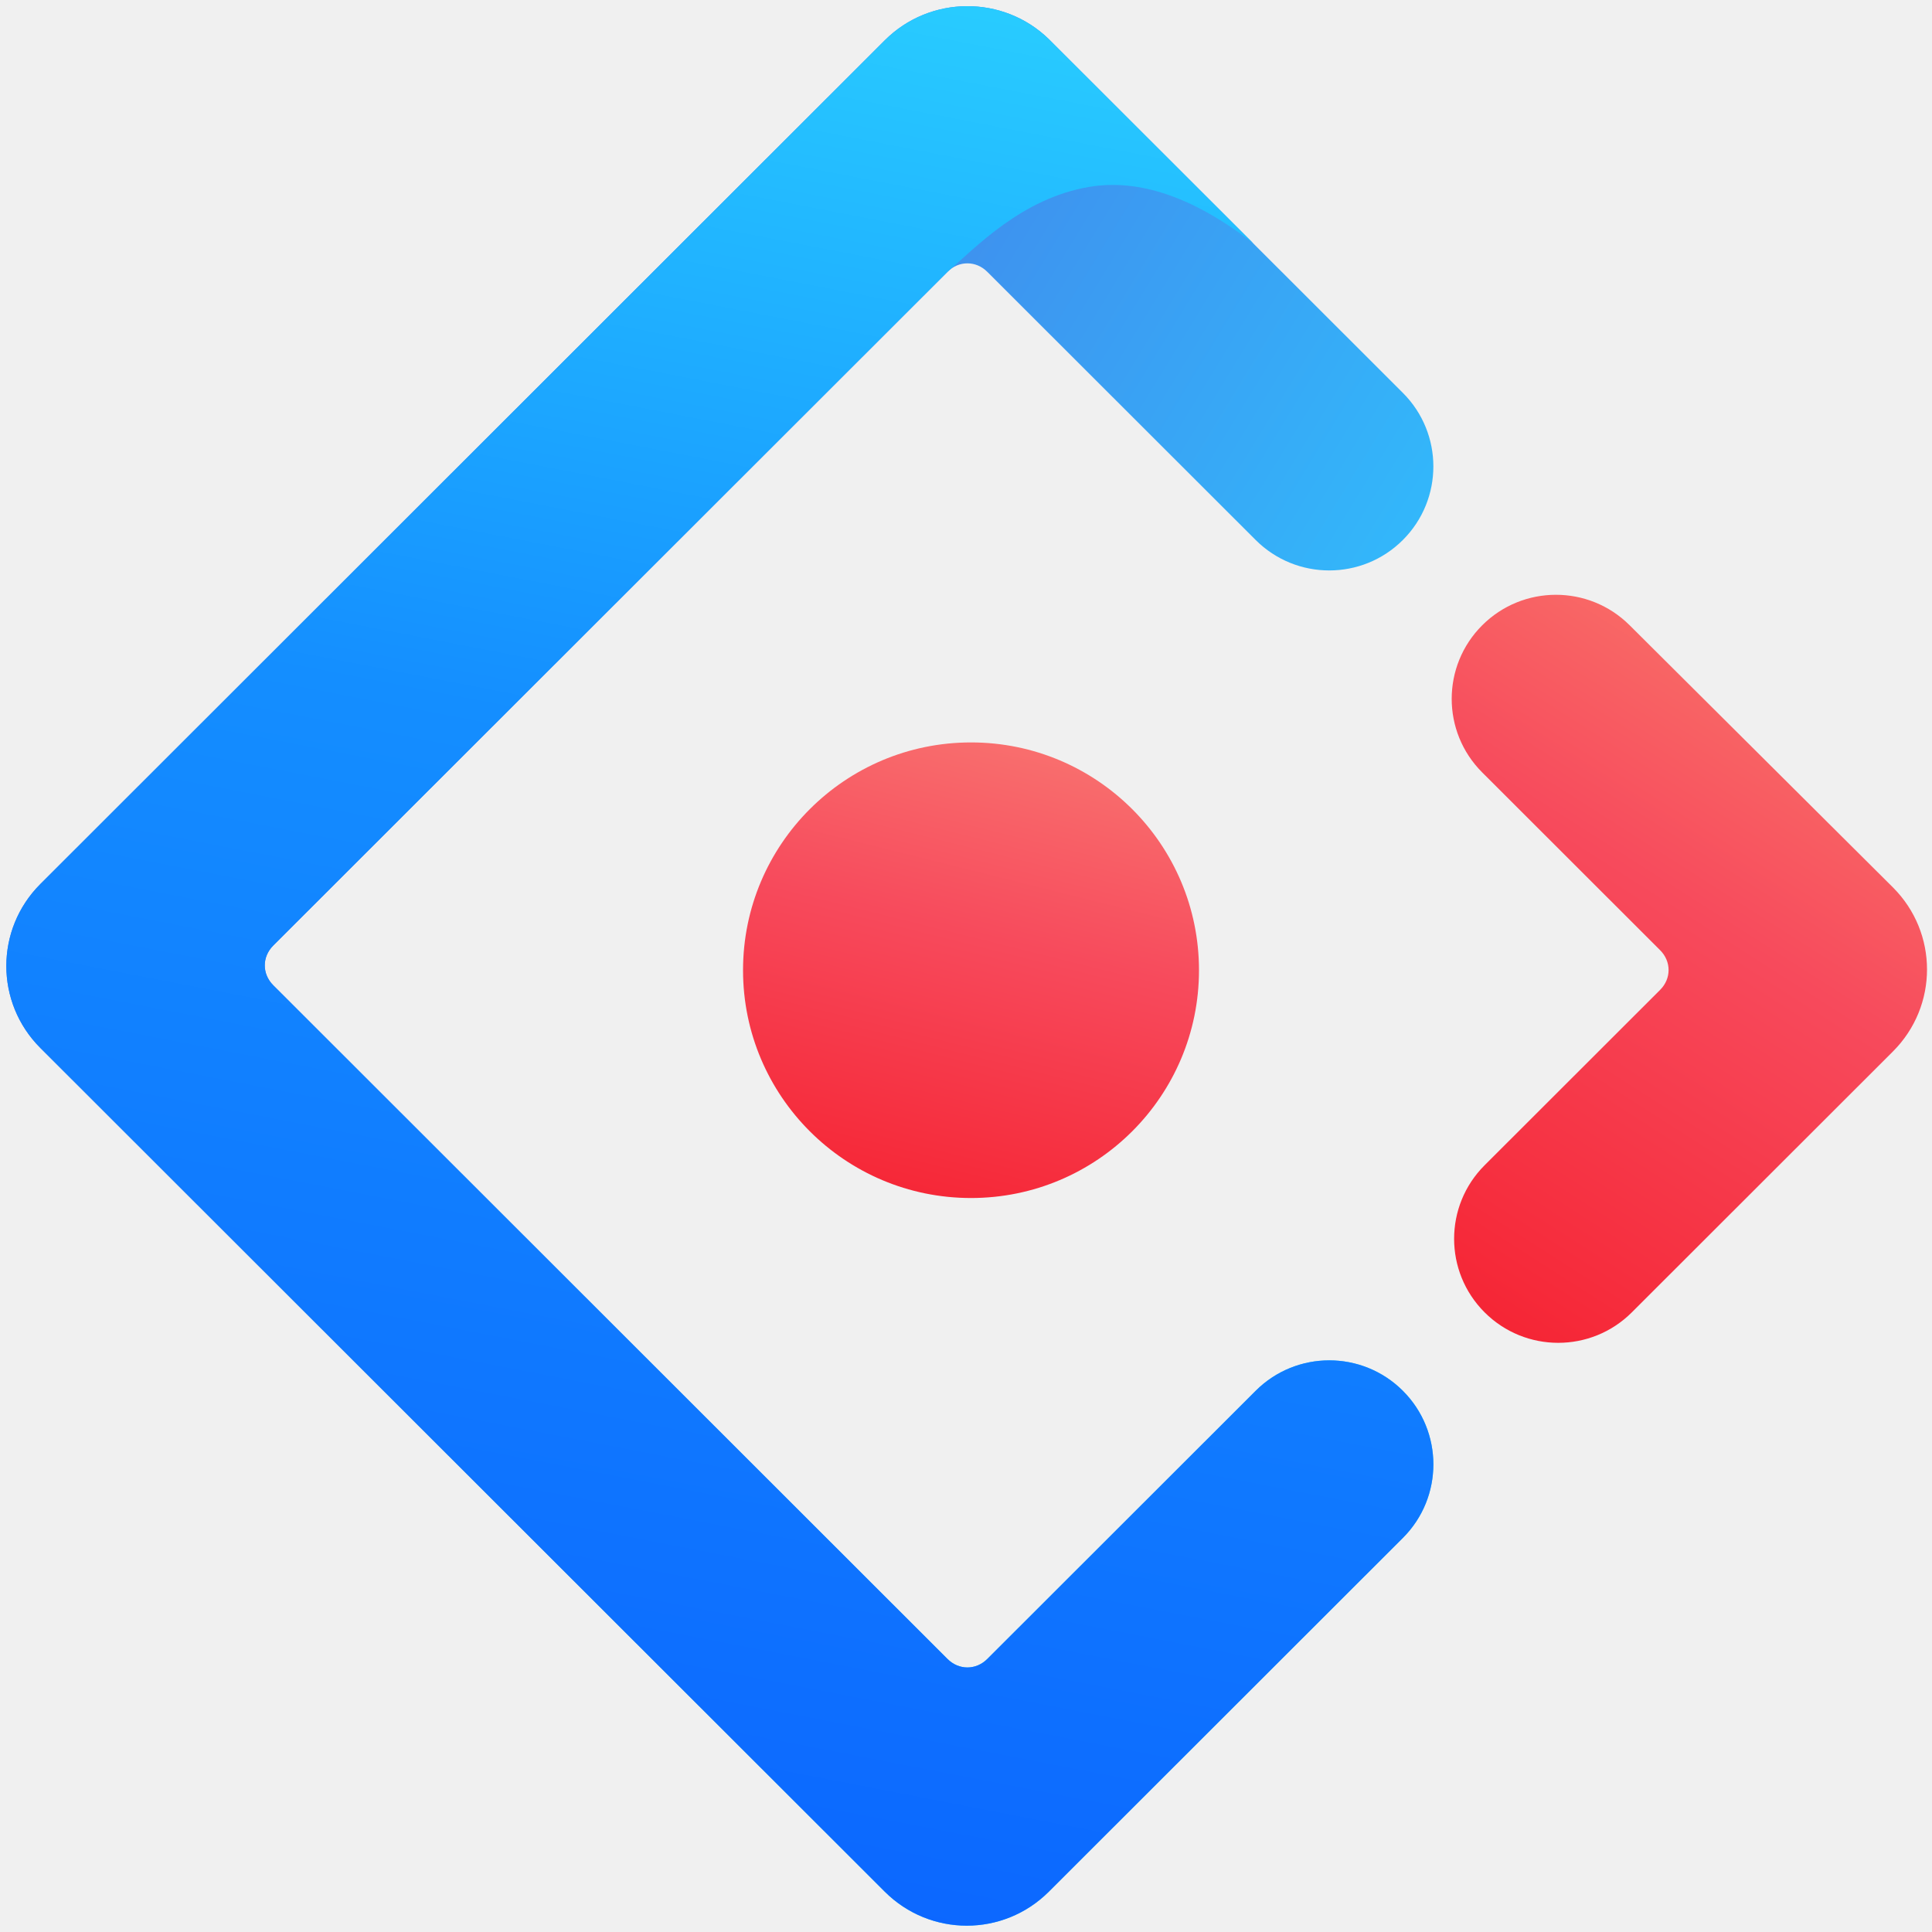
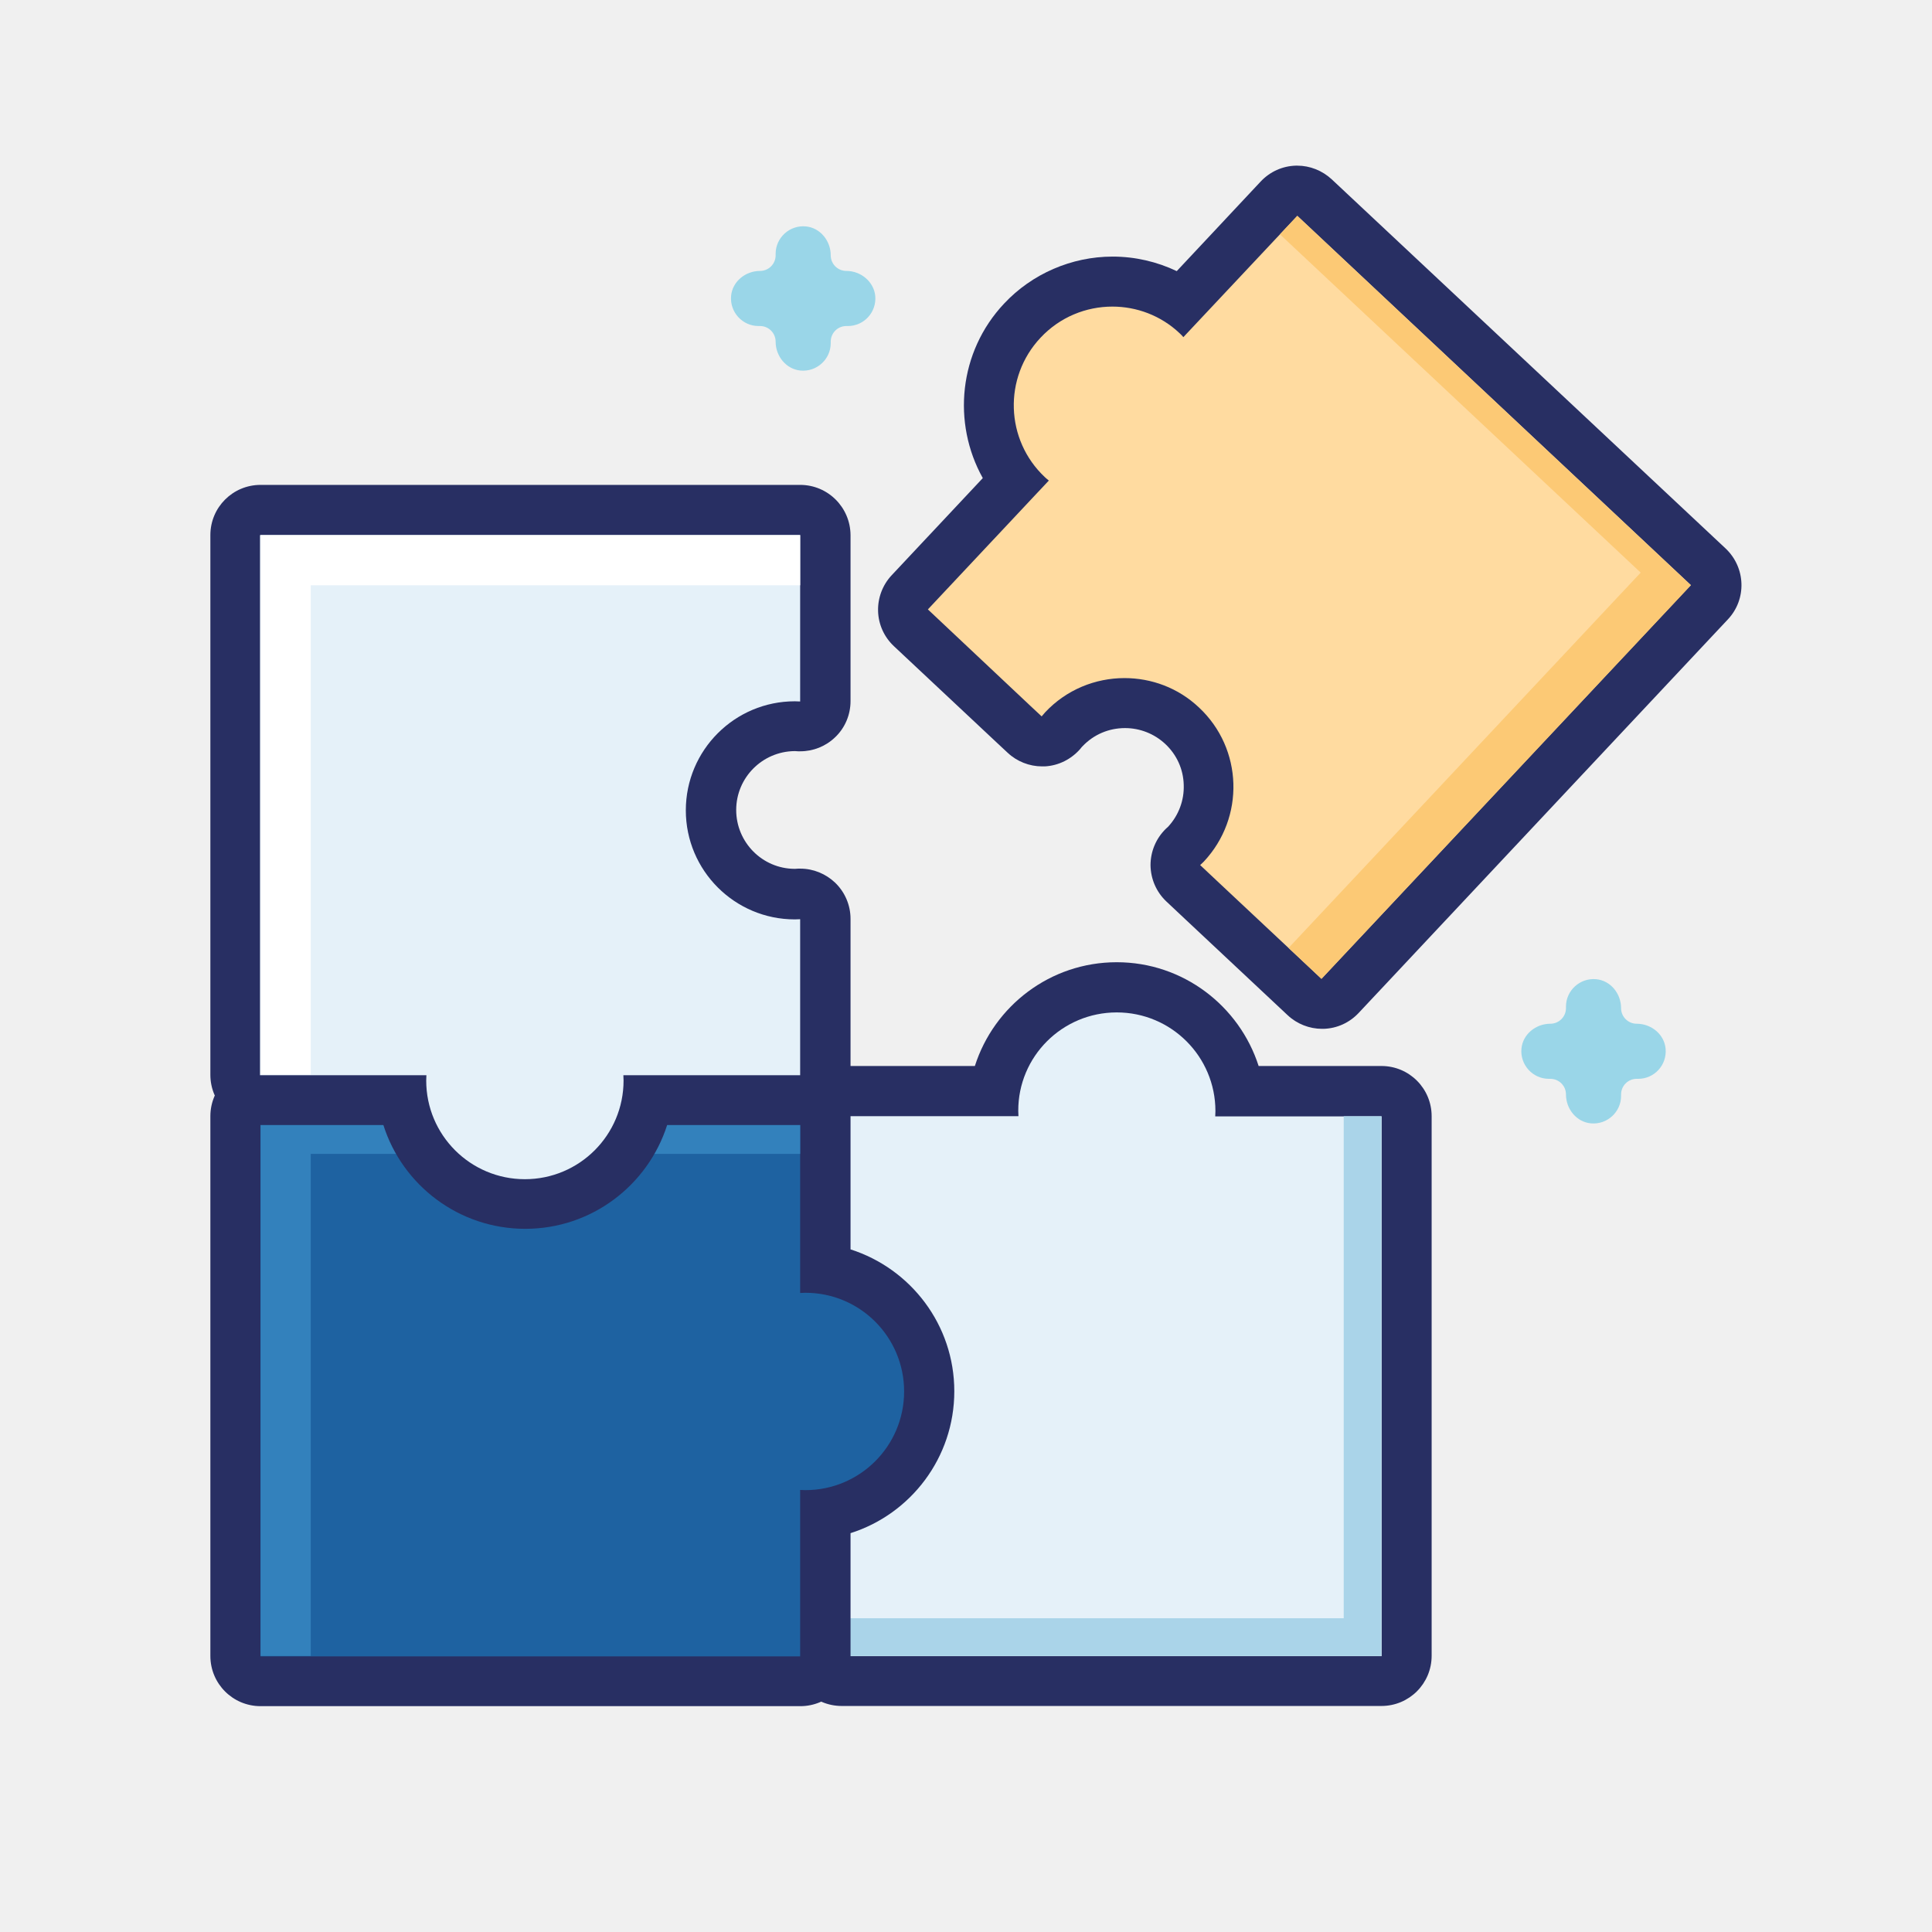
- <svg xmlns="http://www.w3.org/2000/svg" width="200px" height="200px" viewBox="0 0 200 200" version="1.1">
+ <svg xmlns="http://www.w3.org/2000/svg" t="1565360108275" class="icon" viewBox="0 0 1024 1024" version="1.1" p-id="1234" width="200" height="200">
  <defs>
-     <linearGradient x1="62.102%" y1="0%" x2="108.197%" y2="37.864%" id="linearGradient-1">
-       <stop stop-color="#4285EB" offset="0%" />
-       <stop stop-color="#2EC7FF" offset="100%" />
-     </linearGradient>
-     <linearGradient x1="69.644%" y1="0%" x2="54.043%" y2="108.457%" id="linearGradient-2">
-       <stop stop-color="#29CDFF" offset="0%" />
-       <stop stop-color="#148EFF" offset="37.86%" />
-       <stop stop-color="#0A60FF" offset="100%" />
-     </linearGradient>
-     <linearGradient x1="69.691%" y1="-12.974%" x2="16.723%" y2="117.391%" id="linearGradient-3">
-       <stop stop-color="#FA816E" offset="0%" />
-       <stop stop-color="#F74A5C" offset="41.473%" />
-       <stop stop-color="#F51D2C" offset="100%" />
-     </linearGradient>
-     <linearGradient x1="68.128%" y1="-35.691%" x2="30.44%" y2="114.943%" id="linearGradient-4">
-       <stop stop-color="#FA8E7D" offset="0%" />
-       <stop stop-color="#F74A5C" offset="51.264%" />
-       <stop stop-color="#F51D2C" offset="100%" />
-     </linearGradient>
+     <style type="text/css" />
  </defs>
-   <g id="Page-1" stroke="none" stroke-width="1" fill="none" fill-rule="evenodd">
-     <g id="logo" transform="translate(-20, -20)">
-       <g id="Group-28-Copy-5" transform="translate(20, 20)">
-         <g id="Group-27-Copy-3">
-           <g id="Group-25" fill-rule="nonzero">
-             <g id="2">
-               <path d="M91.588,4.177 L4.18,91.513 C-0.519,96.208 -0.519,103.792 4.18,108.487 L91.588,195.823 C96.287,200.519 103.877,200.519 108.577,195.823 L145.225,159.205 C149.434,155 149.434,148.182 145.225,143.977 C141.017,139.772 134.194,139.772 129.985,143.977 L102.202,171.737 C101.032,172.906 99.257,172.906 98.088,171.737 L28.286,101.993 C27.116,100.824 27.116,99.051 28.286,97.882 L98.088,28.138 C99.257,26.969 101.032,26.969 102.202,28.138 L129.985,55.898 C134.194,60.103 141.017,60.103 145.225,55.898 C149.434,51.693 149.434,44.876 145.225,40.671 L108.581,4.056 C103.862,-0.538 96.269,-0.501 91.588,4.177 Z" id="Shape" fill="url(#linearGradient-1)" />
-               <path d="M91.588,4.177 L4.18,91.513 C-0.519,96.208 -0.519,103.792 4.18,108.487 L91.588,195.823 C96.287,200.519 103.877,200.519 108.577,195.823 L145.225,159.205 C149.434,155 149.434,148.182 145.225,143.977 C141.017,139.772 134.194,139.772 129.985,143.977 L102.202,171.737 C101.032,172.906 99.257,172.906 98.088,171.737 L28.286,101.993 C27.116,100.824 27.116,99.051 28.286,97.882 L98.088,28.138 C101,25.627 105.752,20.542 112.73,19.352 C117.916,18.469 123.585,20.414 129.739,25.189 C125.625,21.078 118.572,14.034 108.581,4.056 C103.862,-0.538 96.269,-0.501 91.588,4.177 Z" id="Shape" fill="url(#linearGradient-2)" />
-             </g>
-             <path d="M153.686,135.855 C157.894,140.06 164.717,140.06 168.926,135.855 L195.96,108.843 C200.659,104.147 200.659,96.564 195.961,91.869 L168.691,64.718 C164.472,60.518 157.647,60.524 153.436,64.732 C149.227,68.937 149.227,75.754 153.436,79.959 L171.854,98.362 C173.024,99.531 173.024,101.305 171.854,102.473 L153.686,120.627 C149.477,124.832 149.477,131.65 153.686,135.855 Z" id="Shape" fill="url(#linearGradient-3)" />
-           </g>
-           <ellipse id="Combined-Shape" fill="url(#linearGradient-4)" cx="100.519" cy="100.437" rx="23.6" ry="23.581" />
-         </g>
-       </g>
-     </g>
-   </g>
+   <path d="M446.1 891c-7.3 0-13.3-6-13.3-13.3V591.6c0-7.3 6-13.3 13.3-13.3h81.1c5.1-31.2 32.2-55 64.7-55 32.6 0 59.7 23.9 64.7 55h75.6c7.3 0 13.3 6 13.3 13.3v286.1c0 7.3-6 13.3-13.3 13.3H446.1z" fill="#E5F1F9" p-id="1235" />
+   <path d="M591.9 536.6c28.9 0 52.3 23.4 52.3 52.3 0 0.9-0.1 1.8-0.1 2.8h88.2v286.1H446.1V591.6h93.7c0-0.9-0.1-1.8-0.1-2.8-0.1-28.8 23.3-52.2 52.2-52.2m0-26.6c-35.2 0-65 23.1-75.2 55h-70.6c-14.7 0-26.6 11.9-26.6 26.6v286c0 14.7 11.9 26.6 26.6 26.6h286.1c14.7 0 26.6-11.9 26.6-26.6v-286c0-14.7-11.9-26.6-26.6-26.6h-65.1c-10.2-31.8-40-55-75.2-55z" fill="#282F63" p-id="1236" />
+   <path d="M712.2 591.6v266.1H446.1v20h286.1V591.6z" fill="#AAD4E9" p-id="1237" />
+   <path d="M138.1 891c-7.3 0-13.3-6-13.3-13.3V591.6c0-7.3 6-13.3 13.3-13.3h286.1c7.3 0 13.3 6 13.3 13.3v81.1c31.2 5.1 55 32.2 55 64.7 0 32.6-23.9 59.7-55 64.7v75.6c0 7.3-6 13.3-13.3 13.3H138.1z" fill="#1E62A1" p-id="1238" />
+   <path d="M424.1 591.6v93.7c0.9 0 1.8-0.1 2.8-0.1 28.9 0 52.3 23.4 52.3 52.3s-23.4 52.3-52.3 52.3c-0.9 0-1.8-0.1-2.8-0.1v88.2h-286V591.6h286m0-26.6h-286c-14.7 0-26.6 11.9-26.6 26.6v286.1c0 14.7 11.9 26.6 26.6 26.6h286.1c14.7 0 26.6-11.9 26.6-26.6v-65.1c31.9-10.1 55-40 55-75.2s-23.1-65-55-75.2v-70.6c-0.1-14.7-12-26.6-26.7-26.6z" fill="#282F63" p-id="1239" />
+   <path d="M164.7 611.6h259.4v-20h-286v286.1h26.6z" fill="#3381BC" p-id="1240" />
+   <path d="M278.3 637.9c-32.6 0-59.7-23.9-64.7-55H138c-7.3 0-13.3-6-13.3-13.3v-286c0-7.3 6-13.3 13.3-13.3h286.1c7.3 0 13.3 6 13.3 13.3v88.2c0 3.6-1.5 7.1-4.1 9.6-2.5 2.4-5.8 3.7-9.2 3.7h-0.6c-0.4 0-0.8 0-1.2-0.1h-0.9c-24.5 0-44.5 19.9-44.5 44.5s19.9 44.5 44.5 44.5h0.9c0.4 0 0.8-0.1 1.3-0.1h0.6c3.4 0 6.7 1.3 9.2 3.7 2.6 2.5 4.1 6 4.1 9.6v82.7c0 7.3-6 13.3-13.3 13.3H343c-5 30.9-32.1 54.7-64.7 54.7z" fill="#E5F1F9" p-id="1241" />
+   <path d="M424.1 283.6v88.2c-0.9 0-1.8-0.1-2.8-0.1-31.9 0-57.8 25.9-57.8 57.8s25.9 57.8 57.8 57.8c0.9 0 1.8-0.1 2.8-0.1v82.7h-93.7c0 0.9 0.1 1.8 0.1 2.8 0 28.9-23.4 52.3-52.3 52.3s-52.3-23.4-52.3-52.3c0-0.9 0.1-1.8 0.1-2.8h-88.2V283.6h286.3m0-26.6h-286c-14.7 0-26.6 11.9-26.6 26.6v286.1c0 14.7 11.9 26.6 26.6 26.6h65.1c10.1 31.9 40 55 75.2 55s65-23.1 75.2-55h70.6c14.7 0 26.6-11.9 26.6-26.6V487c0-7.3-3-14.2-8.2-19.2-5-4.7-11.5-7.4-18.4-7.4h-1.3c-0.5 0-1 0.1-1.5 0.1h-0.3c-17.1-0.1-30.9-14.1-30.9-31.2s13.8-31 30.9-31.2h0.3c0.5 0 1 0.1 1.5 0.1h1.3c6.8 0 13.4-2.6 18.4-7.4 5.3-5 8.2-12 8.2-19.2v-88c-0.1-14.7-12-26.6-26.7-26.6z" fill="#282F63" p-id="1242" />
+   <path d="M164.7 310.2h259.4v-26.6h-286v286h26.6z" fill="#FFFFFF" p-id="1243" />
+   <path d="M700.4 532.1c-3.4 0-6.6-1.3-9.1-3.6L627 468.2c-2.7-2.5-4.2-6-4.2-9.6 0-3.6 1.4-7.1 4-9.7 0.3-0.3 0.6-0.6 0.9-0.8l0.6-0.6c8.1-8.7 12.4-20 12-31.8s-5.4-22.9-14-31c-8.3-7.8-19.1-12-30.4-12-12.4 0-23.9 5-32.4 14-0.2 0.2-0.4 0.4-0.6 0.7-0.3 0.3-0.5 0.6-0.8 1-2.4 2.8-5.8 4.4-9.4 4.6h-0.7c-3.4 0-6.6-1.3-9.1-3.6l-60.3-56.6c-5.4-5-5.6-13.4-0.6-18.8l55.5-59.1c-8.4-10.8-13.1-24-13.5-37.9-0.6-17.5 5.7-34.2 17.7-46.9 12.3-13.2 29.8-20.7 47.8-20.7 13.2 0 25.8 3.9 36.6 11.1l51.7-55.1c2.6-2.8 6.2-4.2 9.7-4.2 3.3 0 6.5 1.2 9.1 3.6l208.6 195.7c2.6 2.4 4.1 5.8 4.2 9.3 0.1 3.5-1.2 7-3.6 9.5L710.1 527.9c-2.4 2.6-5.8 4.1-9.3 4.2h-0.4z" fill="#FFDBA0" p-id="1244" />
+   <path d="M687.6 114.4l208.6 195.7-195.8 208.7-54.3-50.9-10-9.4c0.7-0.6 1.3-1.2 2-1.9 21.8-23.3 20.7-59.8-2.6-81.6-11.1-10.5-25.3-15.6-39.5-15.6-15.4 0-30.8 6.1-42.1 18.2l-1.8 2.1-6-5.6-54.3-51.1 64.1-68.3c-0.7-0.6-1.4-1.1-2.1-1.8-21-19.7-22.1-52.8-2.3-73.9 10.3-11 24.2-16.5 38.1-16.5 12.8 0 25.7 4.7 35.7 14.2 0.7 0.6 1.3 1.3 1.9 2l60.4-64.3m0-26.6h-0.8c-7.1 0.2-13.7 3.2-18.6 8.4l-44.5 47.5c-10.5-5-22.1-7.7-34-7.7-21.7 0-42.7 9.1-57.5 24.9-24.1 25.6-27.6 63.3-11.3 92.5l-48.3 51.5c-4.8 5.1-7.4 12-7.2 19 0.2 7.1 3.2 13.7 8.4 18.6l54.3 50.9 6 5.6c4.9 4.6 11.5 7.2 18.2 7.2h1.5c7.3-0.4 14-3.8 18.8-9.3 0.3-0.4 0.6-0.8 1-1.2l0.2-0.2c5.9-6.2 13.9-9.6 22.5-9.6 7.9 0 15.5 3 21.3 8.4 6.1 5.7 9.6 13.4 9.8 21.7 0.3 8.2-2.7 16.1-8.2 22.1l-0.2 0.2c-0.4 0.3-0.7 0.7-1.1 1-5.2 5.1-8.1 12-8.1 19.3 0.1 7.3 3.1 14.2 8.4 19.2l10 9.4 54.3 50.9c4.9 4.6 11.5 7.2 18.2 7.2h0.8c7.1-0.2 13.7-3.2 18.6-8.4l195.7-208.6c10.1-10.7 9.5-27.5-1.2-37.6L705.8 95c-5-4.6-11.5-7.2-18.2-7.2z" fill="#282F63" p-id="1245" />
+   <path d="M687.6 114.4l-9.2 9.8 191.2 179.3L683 502.4l17.4 16.4 195.8-208.6z" fill="#FCC975" p-id="1246" />
+   <path d="M448.6 143.6c-4.6 0-8.3-3.7-8.3-8.3 0-7.7-5.6-14.6-13.2-15.3-8.6-0.8-16 6-16 14.5v0.8c0 4.6-3.7 8.3-8.3 8.3-7.7 0-14.6 5.6-15.3 13.2-0.8 8.6 6 16 14.5 16h0.8c4.6 0 8.3 3.7 8.3 8.3 0 7.7 5.6 14.6 13.2 15.3 8.6 0.8 16-6 16-14.5v-0.8c0-4.6 3.7-8.3 8.3-8.3h0.8c8.5 0 15.3-7.3 14.5-16-0.8-7.6-7.7-13.2-15.3-13.2zM867.5 542.6c-4.6 0-8.3-3.7-8.3-8.3 0-7.7-5.6-14.6-13.2-15.3-8.6-0.8-16 6-16 14.5v0.8c0 4.6-3.7 8.3-8.3 8.3-7.7 0-14.6 5.6-15.3 13.2-0.8 8.6 6 16 14.5 16h0.8c4.6 0 8.3 3.7 8.3 8.3 0 7.7 5.6 14.6 13.2 15.3 8.6 0.8 16-6 16-14.5v-0.8c0-4.6 3.7-8.3 8.3-8.3h0.8c8.5 0 15.3-7.3 14.5-16-0.7-7.6-7.6-13.2-15.3-13.2z" fill="#9AD6E8" p-id="1247" />
</svg>
